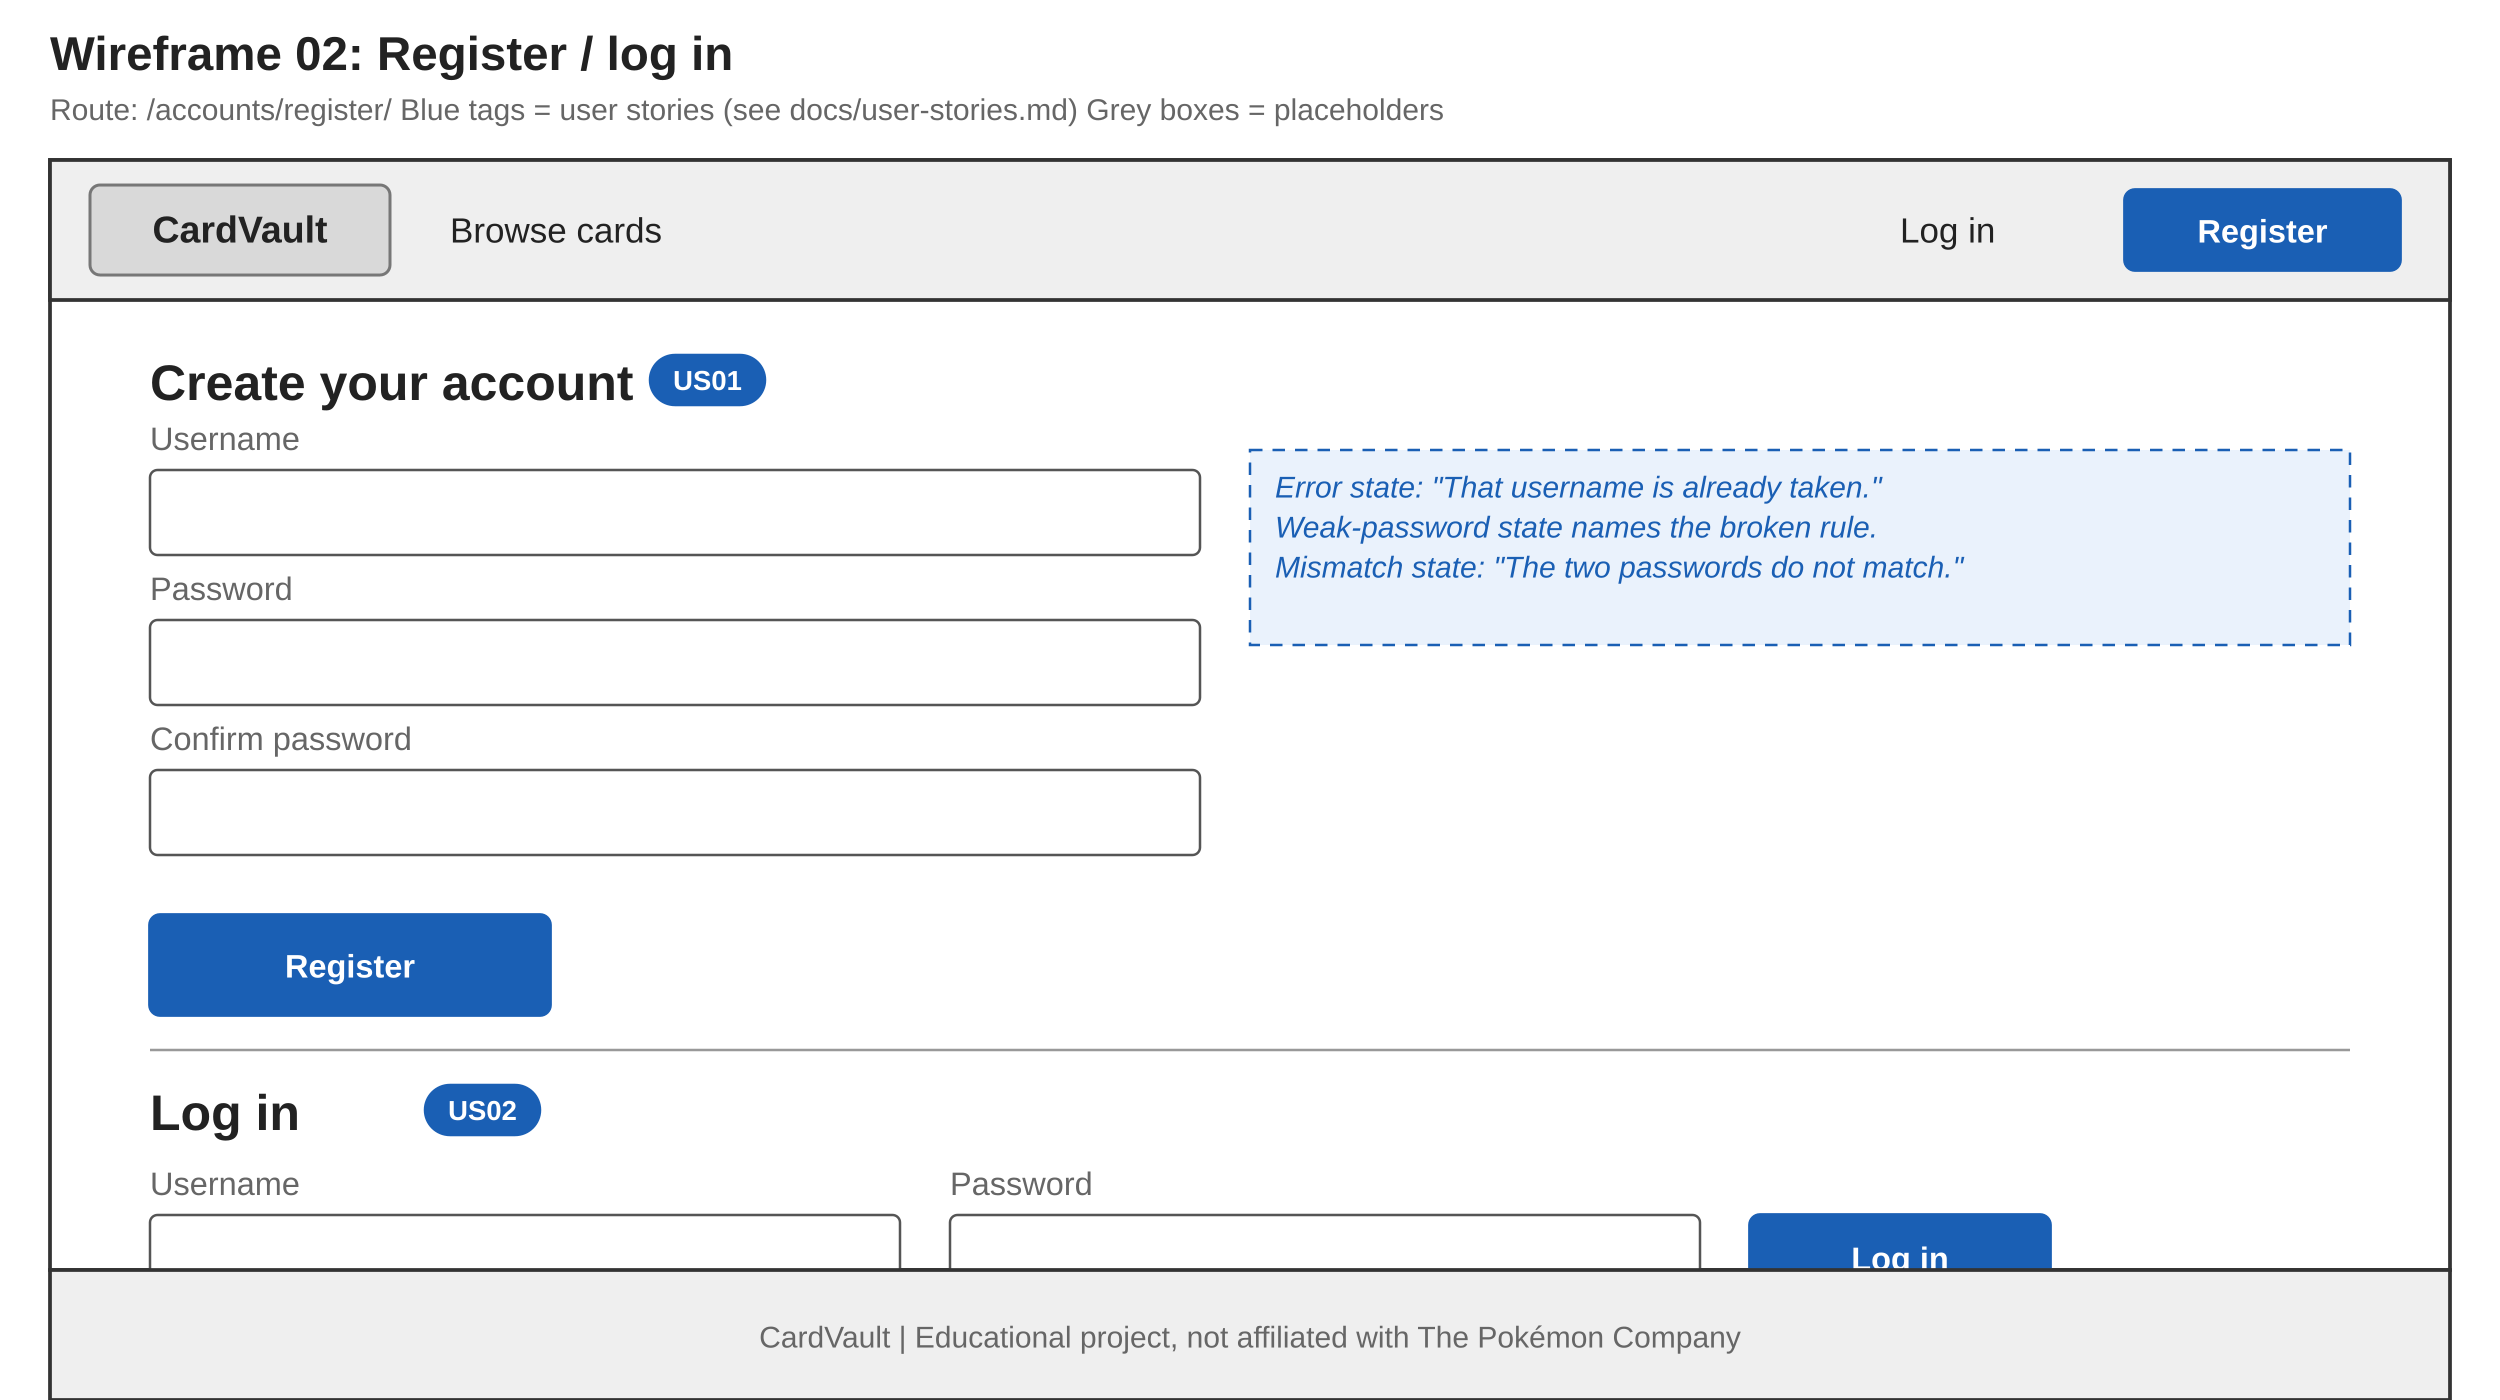
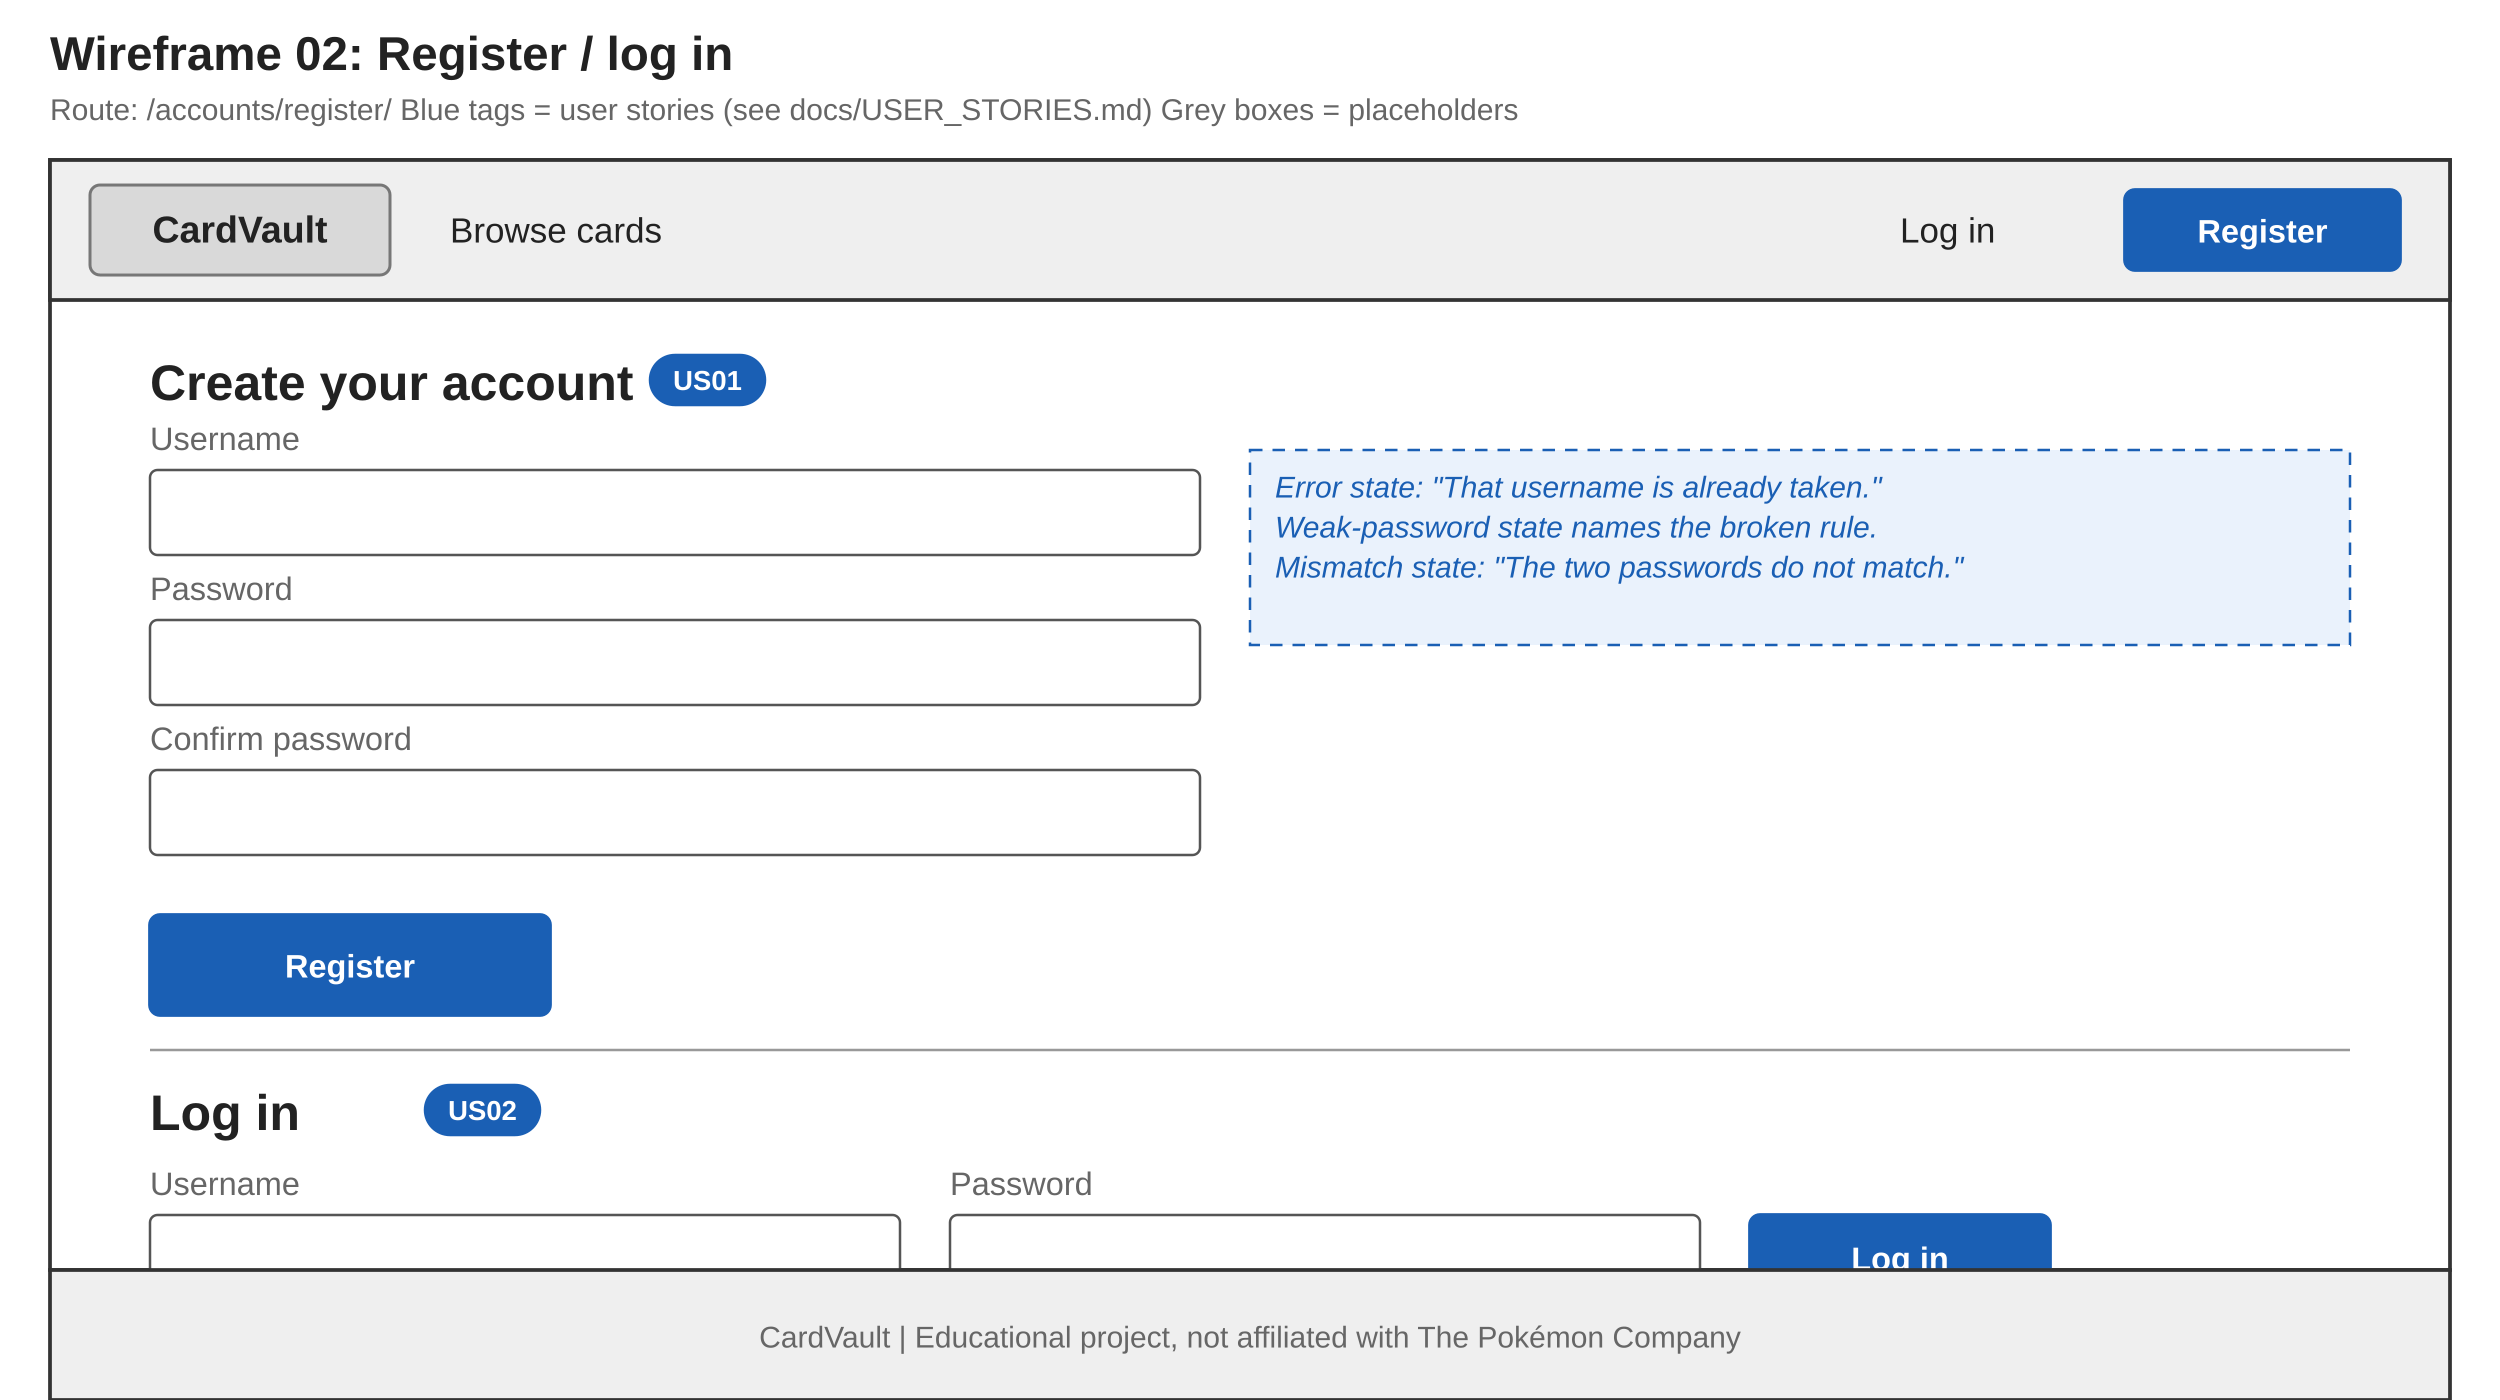
<svg xmlns="http://www.w3.org/2000/svg" viewBox="0 0 1000 560" width="1000" height="560" role="img" aria-labelledby="t d">
  <rect x="0" y="0" width="1000" height="560" rx="0" fill="#ffffff" />
  <text x="20" y="28" font-family="Arial, Helvetica, sans-serif" font-size="19" font-weight="bold" text-anchor="start" fill="#222222">Wireframe 02: Register / log in</text>
-   <text x="20" y="48" font-family="Arial, Helvetica, sans-serif" font-size="12" font-weight="normal" text-anchor="start" fill="#666666">Route: /accounts/register/     Blue tags = user stories (see docs/user-stories.md)     Grey boxes = placeholders</text>
+   <text x="20" y="48" font-family="Arial, Helvetica, sans-serif" font-size="12" font-weight="normal" text-anchor="start" fill="#666666">Route: /accounts/register/     Blue tags = user stories (see docs/USER_STORIES.md)     Grey boxes = placeholders</text>
  <rect x="20" y="64" width="960" height="444" rx="0" fill="none" stroke="#333333" stroke-width="1.5" />
  <rect x="20" y="64" width="960" height="56" rx="0" fill="#efefef" stroke="#333333" stroke-width="1.5" />
  <rect x="36" y="74" width="120" height="36" rx="4" fill="#d9d9d9" stroke="#777" stroke-width="1.2" />
  <text x="96" y="97" font-family="Arial, Helvetica, sans-serif" font-size="15" font-weight="bold" text-anchor="middle" fill="#222222">CardVault</text>
  <text x="180" y="97" font-family="Arial, Helvetica, sans-serif" font-size="14" font-weight="normal" text-anchor="start" fill="#222222">Browse cards</text>
  <text x="760" y="97" font-family="Arial, Helvetica, sans-serif" font-size="14" font-weight="normal" text-anchor="start" fill="#222222">Log in</text>
  <rect x="850" y="76" width="110" height="32" rx="4" fill="#1a5fb4" stroke="#1a5fb4" stroke-width="1.5" />
  <text x="905.0" y="97.0" font-family="Arial, Helvetica, sans-serif" font-size="13" font-weight="bold" text-anchor="middle" fill="#ffffff">Register</text>
  <text x="60" y="160" font-family="Arial, Helvetica, sans-serif" font-size="20" font-weight="bold" text-anchor="start" fill="#222222">Create your account</text>
  <rect x="260" y="142" width="46" height="20" rx="10" fill="#1a5fb4" stroke="#1a5fb4" stroke-width="1" />
  <text x="283.0" y="156" font-family="Arial, Helvetica, sans-serif" font-size="11" font-weight="bold" text-anchor="middle" fill="#ffffff">US01</text>
  <text x="60" y="180" font-family="Arial, Helvetica, sans-serif" font-size="13" font-weight="normal" text-anchor="start" fill="#666666">Username</text>
  <rect x="60" y="188" width="420" height="34" rx="3" fill="#fff" stroke="#555555" stroke-width="1" />
  <text x="60" y="240" font-family="Arial, Helvetica, sans-serif" font-size="13" font-weight="normal" text-anchor="start" fill="#666666">Password</text>
  <rect x="60" y="248" width="420" height="34" rx="3" fill="#fff" stroke="#555555" stroke-width="1" />
  <text x="60" y="300" font-family="Arial, Helvetica, sans-serif" font-size="13" font-weight="normal" text-anchor="start" fill="#666666">Confirm password</text>
  <rect x="60" y="308" width="420" height="34" rx="3" fill="#fff" stroke="#555555" stroke-width="1" />
  <rect x="60" y="366" width="160" height="40" rx="4" fill="#1a5fb4" stroke="#1a5fb4" stroke-width="1.5" />
  <text x="140.0" y="391.0" font-family="Arial, Helvetica, sans-serif" font-size="13" font-weight="bold" text-anchor="middle" fill="#ffffff">Register</text>
  <rect x="500" y="180" width="440" height="78" rx="0" fill="#eaf2fc" stroke="#1a5fb4" stroke-width="1" stroke-dasharray="5 4" />
  <text x="510" y="199" font-family="Arial, Helvetica, sans-serif" font-size="12" font-weight="normal" text-anchor="start" fill="#1a5fb4" font-style="italic">Error state: "That username is already taken."</text>
  <text x="510" y="215" font-family="Arial, Helvetica, sans-serif" font-size="12" font-weight="normal" text-anchor="start" fill="#1a5fb4" font-style="italic">Weak-password state names the broken rule.</text>
  <text x="510" y="231" font-family="Arial, Helvetica, sans-serif" font-size="12" font-weight="normal" text-anchor="start" fill="#1a5fb4" font-style="italic">Mismatch state: "The two passwords do not match."</text>
  <line x1="60" y1="420" x2="940" y2="420" stroke="#999999" stroke-width="1" />
  <text x="60" y="452" font-family="Arial, Helvetica, sans-serif" font-size="20" font-weight="bold" text-anchor="start" fill="#222222">Log in</text>
  <rect x="170" y="434" width="46" height="20" rx="10" fill="#1a5fb4" stroke="#1a5fb4" stroke-width="1" />
  <text x="193.0" y="448" font-family="Arial, Helvetica, sans-serif" font-size="11" font-weight="bold" text-anchor="middle" fill="#ffffff">US02</text>
  <text x="60" y="478" font-family="Arial, Helvetica, sans-serif" font-size="13" font-weight="normal" text-anchor="start" fill="#666666">Username</text>
  <rect x="60" y="486" width="300" height="34" rx="3" fill="#fff" stroke="#555555" stroke-width="1" />
  <text x="380" y="478" font-family="Arial, Helvetica, sans-serif" font-size="13" font-weight="normal" text-anchor="start" fill="#666666">Password</text>
  <rect x="380" y="486" width="300" height="34" rx="3" fill="#fff" stroke="#555555" stroke-width="1" />
  <rect x="700" y="486" width="120" height="34" rx="4" fill="#1a5fb4" stroke="#1a5fb4" stroke-width="1.5" />
  <text x="760.0" y="508.0" font-family="Arial, Helvetica, sans-serif" font-size="13" font-weight="bold" text-anchor="middle" fill="#ffffff">Log in</text>
  <rect x="20" y="508" width="960" height="52" rx="0" fill="#efefef" stroke="#333333" stroke-width="1.5" />
  <text x="500" y="539" font-family="Arial, Helvetica, sans-serif" font-size="12" font-weight="normal" text-anchor="middle" fill="#666666">CardVault  |  Educational project, not affiliated with The Pokémon Company</text>
</svg>
